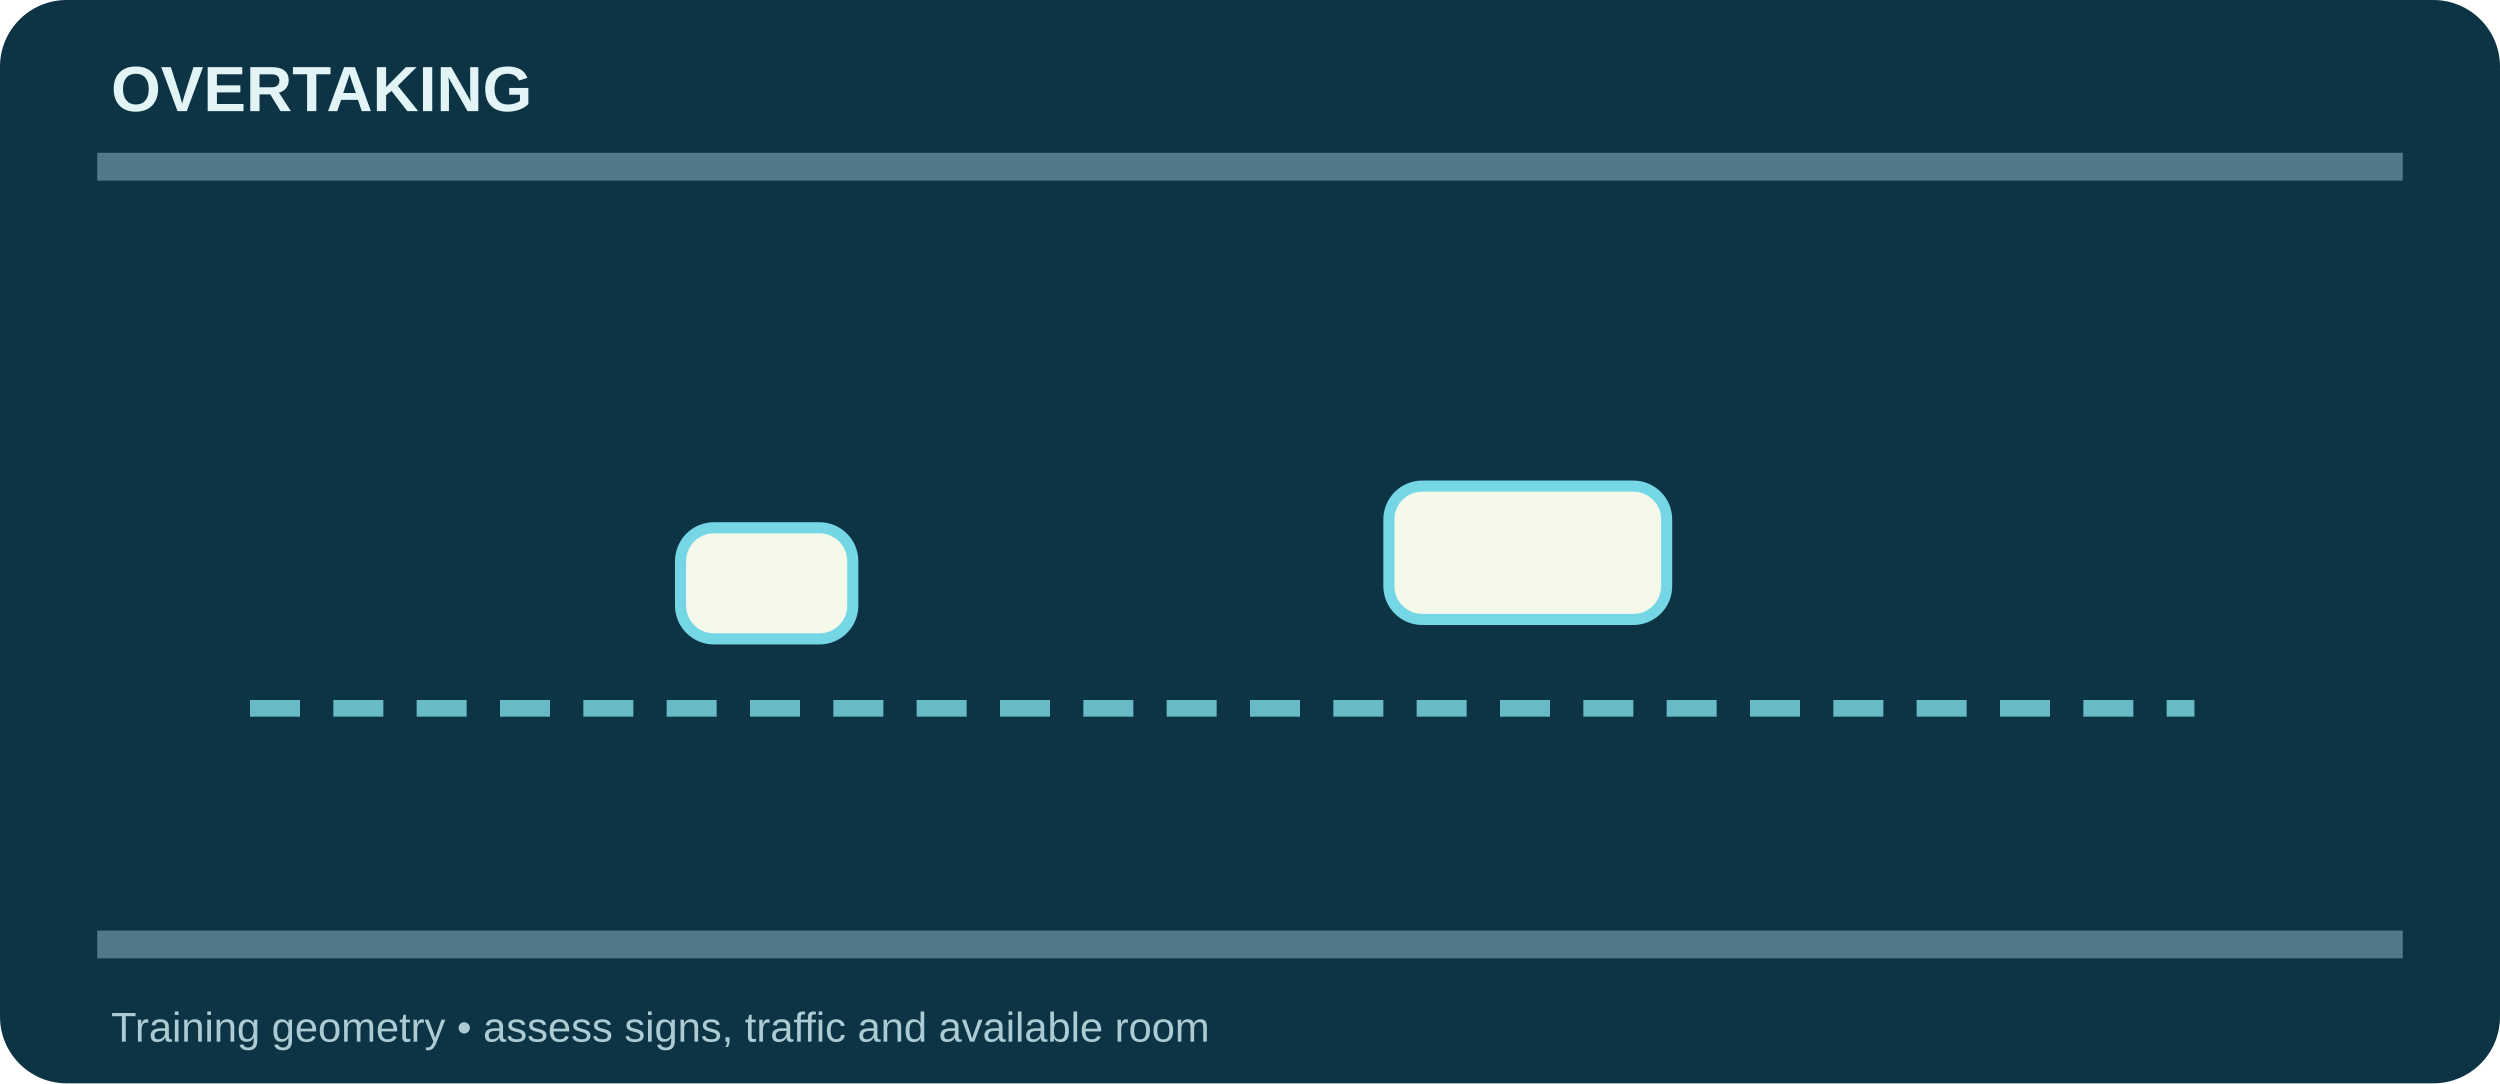
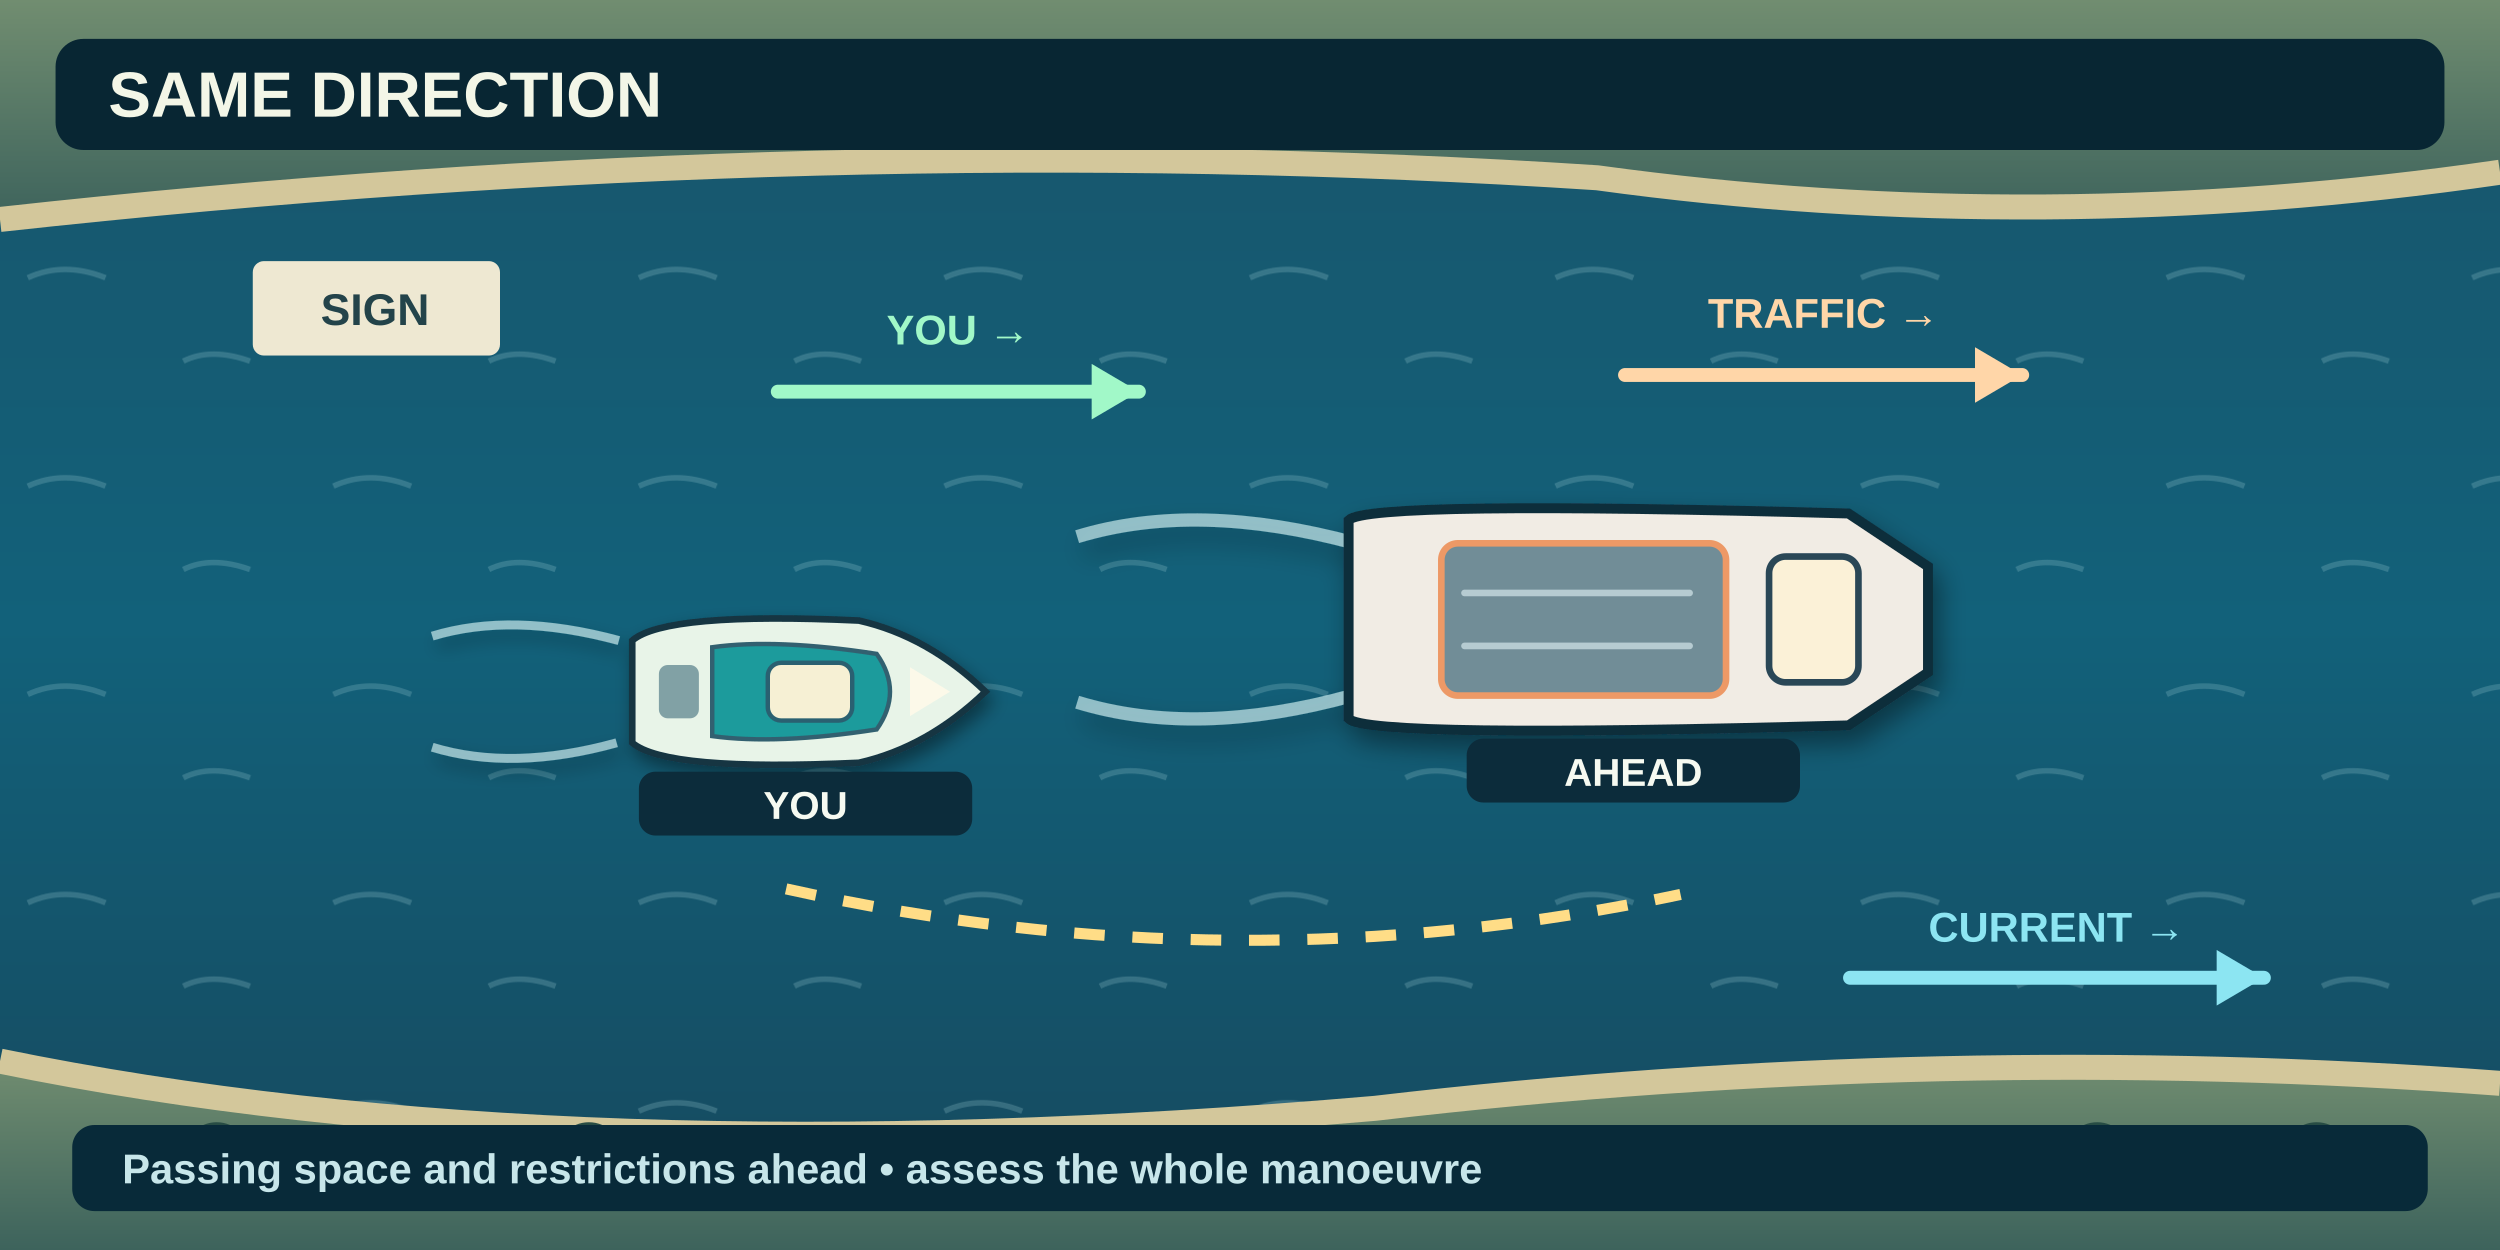
- <svg xmlns="http://www.w3.org/2000/svg" viewBox="0 0 900 390" role="img" aria-label="Two vessels following the same waterway">
-   <rect width="900" height="390" rx="24" fill="#0d3445" />
-   <path d="M35 60H865M35 340H865" stroke="#527987" stroke-width="10" />
-   <text x="40" y="40" font-family="Arial,sans-serif" font-size="23" font-weight="bold" fill="#e2f4f5">OVERTAKING</text>
-   <line x1="90" y1="255" x2="790" y2="255" stroke="#68bac7" stroke-width="6" stroke-dasharray="18 12" />
-   <rect x="500" y="175" width="100" height="48" rx="12" fill="#f5f9e9" stroke="#75d7e6" stroke-width="4" />
-   <rect x="245" y="190" width="62" height="40" rx="12" fill="#f5f9e9" stroke="#75d7e6" stroke-width="4" />
-   <text x="40" y="375" font-family="Arial,sans-serif" font-size="15" fill="#accbd2">Training geometry • assess signs, traffic and available room</text>
+ <svg xmlns="http://www.w3.org/2000/svg" viewBox="0 0 900 450" role="img" aria-label="SAME DIRECTION with vessel shapes and directions of travel">
+   <defs>
+     <linearGradient id="water" x2="0" y2="1">
+       <stop stop-color="#19546a" />
+       <stop offset=".5" stop-color="#12617a" />
+       <stop offset="1" stop-color="#16485d" />
+     </linearGradient>
+     <linearGradient id="land" x2="0" y2="1">
+       <stop stop-color="#718d70" />
+       <stop offset="1" stop-color="#3d635c" />
+     </linearGradient>
+     <filter id="boatShadow" x="-50%" y="-50%" width="200%" height="200%">
+       <feDropShadow dx="2" dy="4" stdDeviation="4" flood-opacity=".42" />
+     </filter>
+     <pattern id="ripples" width="110" height="75" patternUnits="userSpaceOnUse">
+       <path d="M10 25q13 -6 28 0 M66 55q10 -5 24 0" stroke="#afdce0" stroke-opacity=".22" stroke-width="2" fill="none" />
+     </pattern>
+   </defs>
+   <rect x="0" y="0" width="900" height="450" rx="22" fill="url(#water)" stroke="none" stroke-width="1" />
+   <rect x="0" y="0" width="900" height="450" rx="22" fill="url(#ripples)" stroke="none" stroke-width="1" />
+   <path d="M0 0H900V62Q735 86 575 63Q300 47 0 80Z" fill="url(#land)" stroke="none" stroke-width="1" />
+   <path d="M0 450H900V390Q700 375 495 399Q205 424 0 382Z" fill="url(#land)" stroke="none" stroke-width="1" />
+   <path d="M0 79Q300 46 575 64Q735 86 900 62" fill="none" stroke="#d3c79b" stroke-width="9" />
+   <path d="M0 382Q205 424 495 399Q700 375 900 390" fill="none" stroke="#d3c79b" stroke-width="9" />
+   <circle cx="56" cy="29" r="11" fill="#274c44" />
+   <circle cx="78" cy="416" r="12" fill="#274c44" />
+   <circle cx="190" cy="29" r="11" fill="#274c44" />
+   <circle cx="212" cy="416" r="12" fill="#274c44" />
+   <circle cx="733" cy="29" r="11" fill="#274c44" />
+   <circle cx="755" cy="416" r="12" fill="#274c44" />
+   <circle cx="812" cy="29" r="11" fill="#274c44" />
+   <circle cx="834" cy="416" r="12" fill="#274c44" />
+   <rect x="20" y="14" width="860" height="40" rx="10" fill="#082633" stroke="none" stroke-width="1" />
+   <text x="39" y="42" fill="#f3f6e7" font-size="23" font-weight="700" text-anchor="start" font-family="Arial,Helvetica,sans-serif">SAME DIRECTION</text>
+   <rect x="26" y="405" width="848" height="31" rx="8" fill="#082a39" stroke="none" stroke-width="1" />
+   <text x="44" y="426" fill="#c7e6ea" font-size="15" font-weight="600" text-anchor="start" font-family="Arial,Helvetica,sans-serif">Passing space and restrictions ahead • assess the whole manoeuvre</text>
+   <path d="M666 352 L815 352" fill="none" stroke="#8ce5f2" stroke-width="5" stroke-linecap="round" />
+   <path d="M815 352 l-17 -10 v20 Z" fill="#8ce5f2" transform="rotate(0.0 815 352)" />
+   <text x="740.5" y="339" fill="#8ce5f2" font-size="15" font-weight="700" text-anchor="middle" font-family="Arial,Helvetica,sans-serif">CURRENT →</text>
+   <g transform="translate(290 249) rotate(0) scale(0.8)" filter="url(#boatShadow)">
+     <path d="M-84 -23 Q-132 -36 -168 -25 M-85 23 Q-132 36 -168 25" fill="none" stroke="#d9f6f5" stroke-width="4" opacity=".63" />
+     <path d="M-78 -23 Q-63 -36 24 -32 Q55 -25 81 0 Q55 25 24 32 Q-63 36 -78 23 Z" fill="#e8f4e8" stroke="#153543" stroke-width="3" />
+     <path d="M-42 -20 Q-13 -24 32 -17 Q44 0 32 17 Q-13 24 -42 20 Z" fill="#1a9b9c" stroke="#326170" stroke-width="2" />
+     <rect x="-17" y="-13" width="38" height="26" rx="6" fill="#f6f0d4" stroke="#2a6171" stroke-width="2" />
+     <rect x="-66" y="-12" width="18" height="24" rx="4" fill="#81a1a5" stroke="none" stroke-width="1" />
+     <path d="M47 -11 L65 0 L47 11 Z" fill="#fcf9e9" stroke="none" stroke-width="1" />
+   </g>
+   <rect x="230" y="277.8" width="120" height="23" rx="6" fill="#0c2c3b" stroke="none" stroke-width="1" />
+   <text x="290" y="294.8" fill="#f6faf1" font-size="14" font-weight="700" text-anchor="middle" font-family="Arial,Helvetica,sans-serif">YOU</text>
+   <g transform="translate(588 223) rotate(0) scale(1.1918)" filter="url(#boatShadow)">
+     <path d="M-84 -23 Q-132 -36 -168 -25 M-85 23 Q-132 36 -168 25" fill="none" stroke="#d9f6f5" stroke-width="4" opacity=".63" />
+     <path d="M-86 -30 Q-80 -36 65 -32 L89 -16 L89 16 L65 32 Q-80 36 -86 30 Z" fill="#f1ece4" stroke="#112e3b" stroke-width="3" />
+     <rect x="-58" y="-23" width="86" height="46" rx="5" fill="#718d97" stroke="#ed9966" stroke-width="2" />
+     <rect x="41" y="-19" width="27" height="38" rx="5" fill="#fbf1d7" stroke="#294657" stroke-width="2" />
+     <path d="M-51 -8 L17 -8" fill="none" stroke="#b6cbd1" stroke-width="2" stroke-linecap="round" />
+     <path d="M-51 8 L17 8" fill="none" stroke="#b6cbd1" stroke-width="2" stroke-linecap="round" />
+   </g>
+   <rect x="528" y="265.905" width="120" height="23" rx="6" fill="#0c2c3b" stroke="none" stroke-width="1" />
+   <text x="588" y="282.905" fill="#f6faf1" font-size="14" font-weight="700" text-anchor="middle" font-family="Arial,Helvetica,sans-serif">AHEAD</text>
+   <path d="M280 141 L410 141" fill="none" stroke="#a1f8c8" stroke-width="5" stroke-linecap="round" />
+   <path d="M410 141 l-17 -10 v20 Z" fill="#a1f8c8" transform="rotate(0.0 410 141)" />
+   <text x="345.0" y="124" fill="#a1f8c8" font-size="15" font-weight="700" text-anchor="middle" font-family="Arial,Helvetica,sans-serif">YOU →</text>
+   <path d="M585 135 L728 135" fill="none" stroke="#ffd6a8" stroke-width="5" stroke-linecap="round" />
+   <path d="M728 135 l-17 -10 v20 Z" fill="#ffd6a8" transform="rotate(0.0 728 135)" />
+   <text x="656.5" y="118" fill="#ffd6a8" font-size="15" font-weight="700" text-anchor="middle" font-family="Arial,Helvetica,sans-serif">TRAFFIC →</text>
+   <path d="M283 320 Q445 356 605 322" fill="none" stroke="#ffdd87" stroke-width="4" stroke-dasharray="11 10" />
+   <rect x="91" y="94" width="89" height="34" rx="4" fill="#eee8d2" stroke="none" stroke-width="1" />
+   <text x="135" y="117" fill="#23434a" font-size="16" font-weight="700" text-anchor="middle" font-family="Arial,Helvetica,sans-serif">SIGN</text>
</svg>
